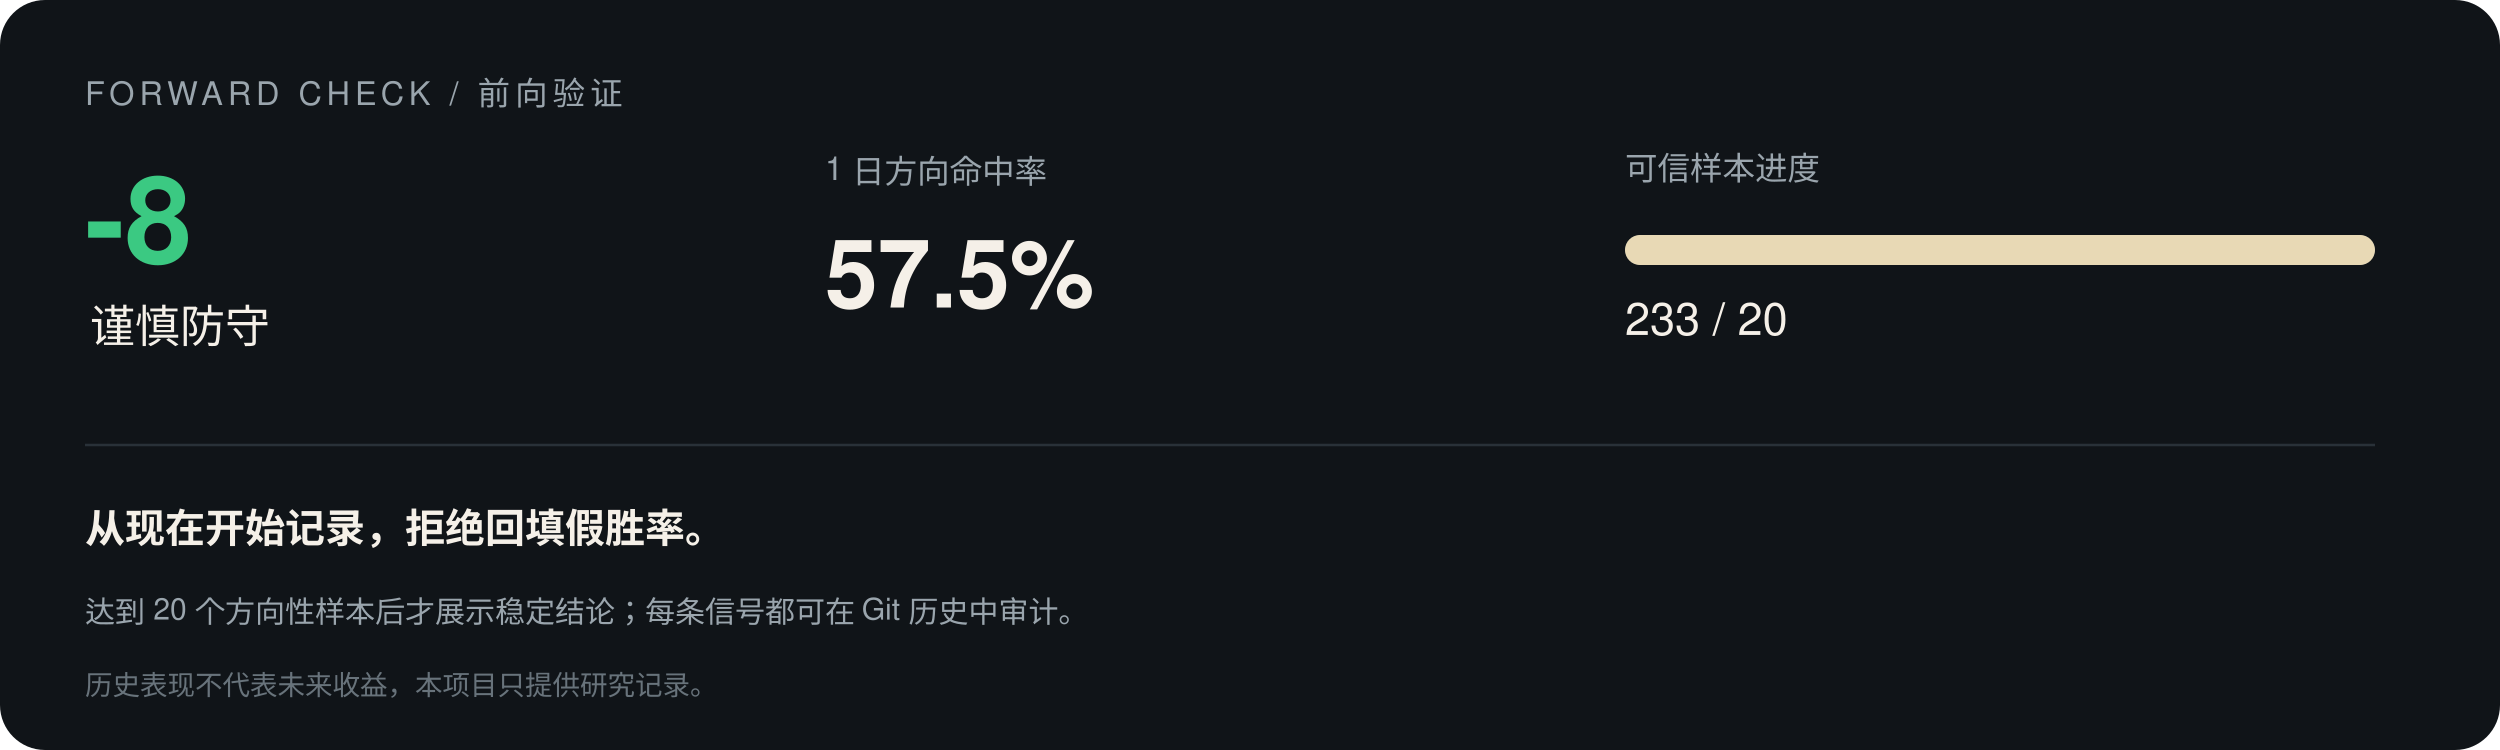
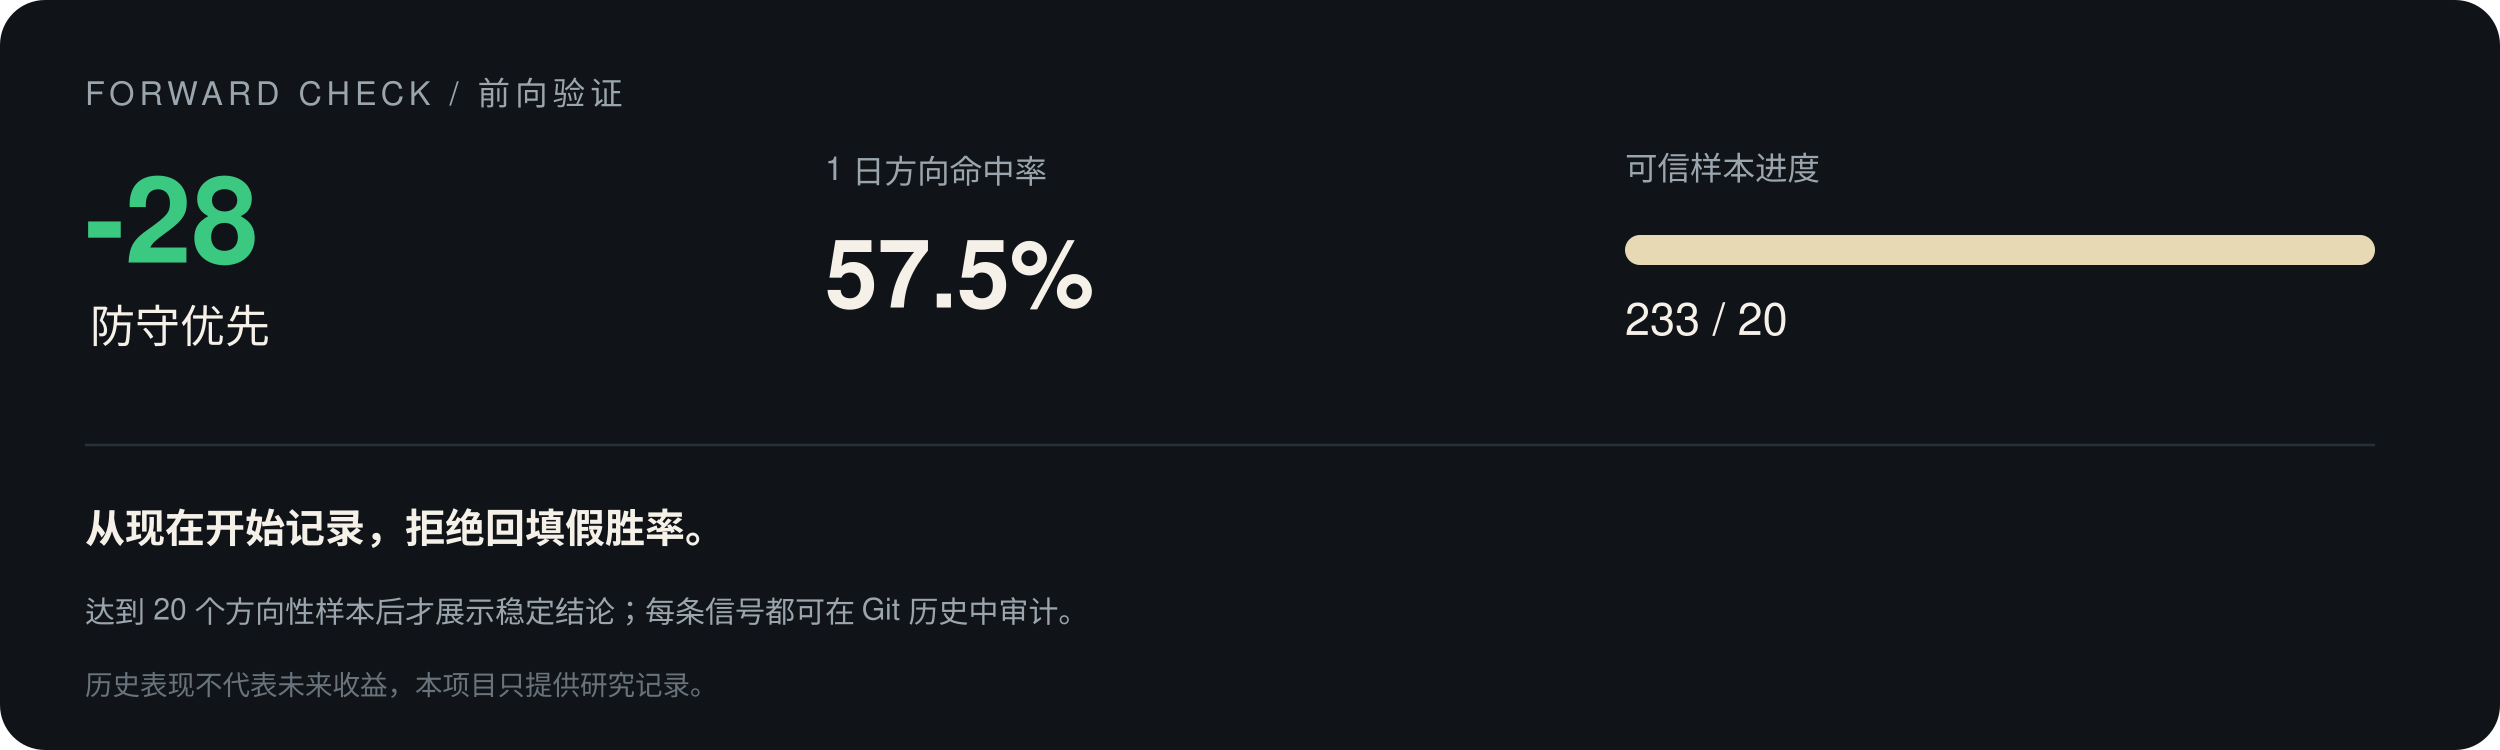
<svg xmlns="http://www.w3.org/2000/svg" width="1000" height="300" viewBox="0 0 1000 300" font-family="-apple-system,Segoe UI,Helvetica,Arial,sans-serif">
  <rect width="1000" height="300" rx="18" fill="#101418" />
  <text x="34" y="42" font-size="13" letter-spacing="2" fill="#9aa5ad">FORWARD CHECK / 前向验证</text>
-   <text x="34" y="105" font-size="48" font-weight="700" fill="#3bc982">-8</text>
-   <text x="36" y="137" font-size="18" fill="#f5f0e8">谨慎防守</text>
+   <text x="34" y="105" font-size="48" font-weight="700" fill="#3bc982">-28</text>
+   <text x="36" y="137" font-size="18" fill="#f5f0e8">防守优先</text>
  <text x="330" y="72" font-size="13" fill="#9aa5ad">1 日方向命中率</text>
  <text x="330" y="123" font-size="38" font-weight="700" fill="#f5f0e8">57.5%</text>
  <text x="650" y="72" font-size="13" fill="#9aa5ad">可信样本进度</text>
  <rect x="650" y="94" width="300" height="12" rx="6" fill="#293138" />
  <rect x="650" y="94" width="300.0" height="12" rx="6" fill="#e8d9b5" />
  <text x="650" y="134" font-size="18" fill="#f5f0e8">233 / 20</text>
  <line x1="34" y1="178" x2="950" y2="178" stroke="#293138" />
  <text x="34" y="217" font-size="16" font-weight="600" fill="#f5f0e8">从现在开始记录，拒绝回填假胜率。</text>
  <text x="34" y="249" font-size="12" fill="#9aa5ad">达到 20 个方向性样本后才展示稳定结论；每条信号都可在 Git 历史中审计。</text>
  <text x="34" y="278" font-size="11" fill="#68737b">历史表现不代表未来收益，本项目只提供研究记录。</text>
</svg>
